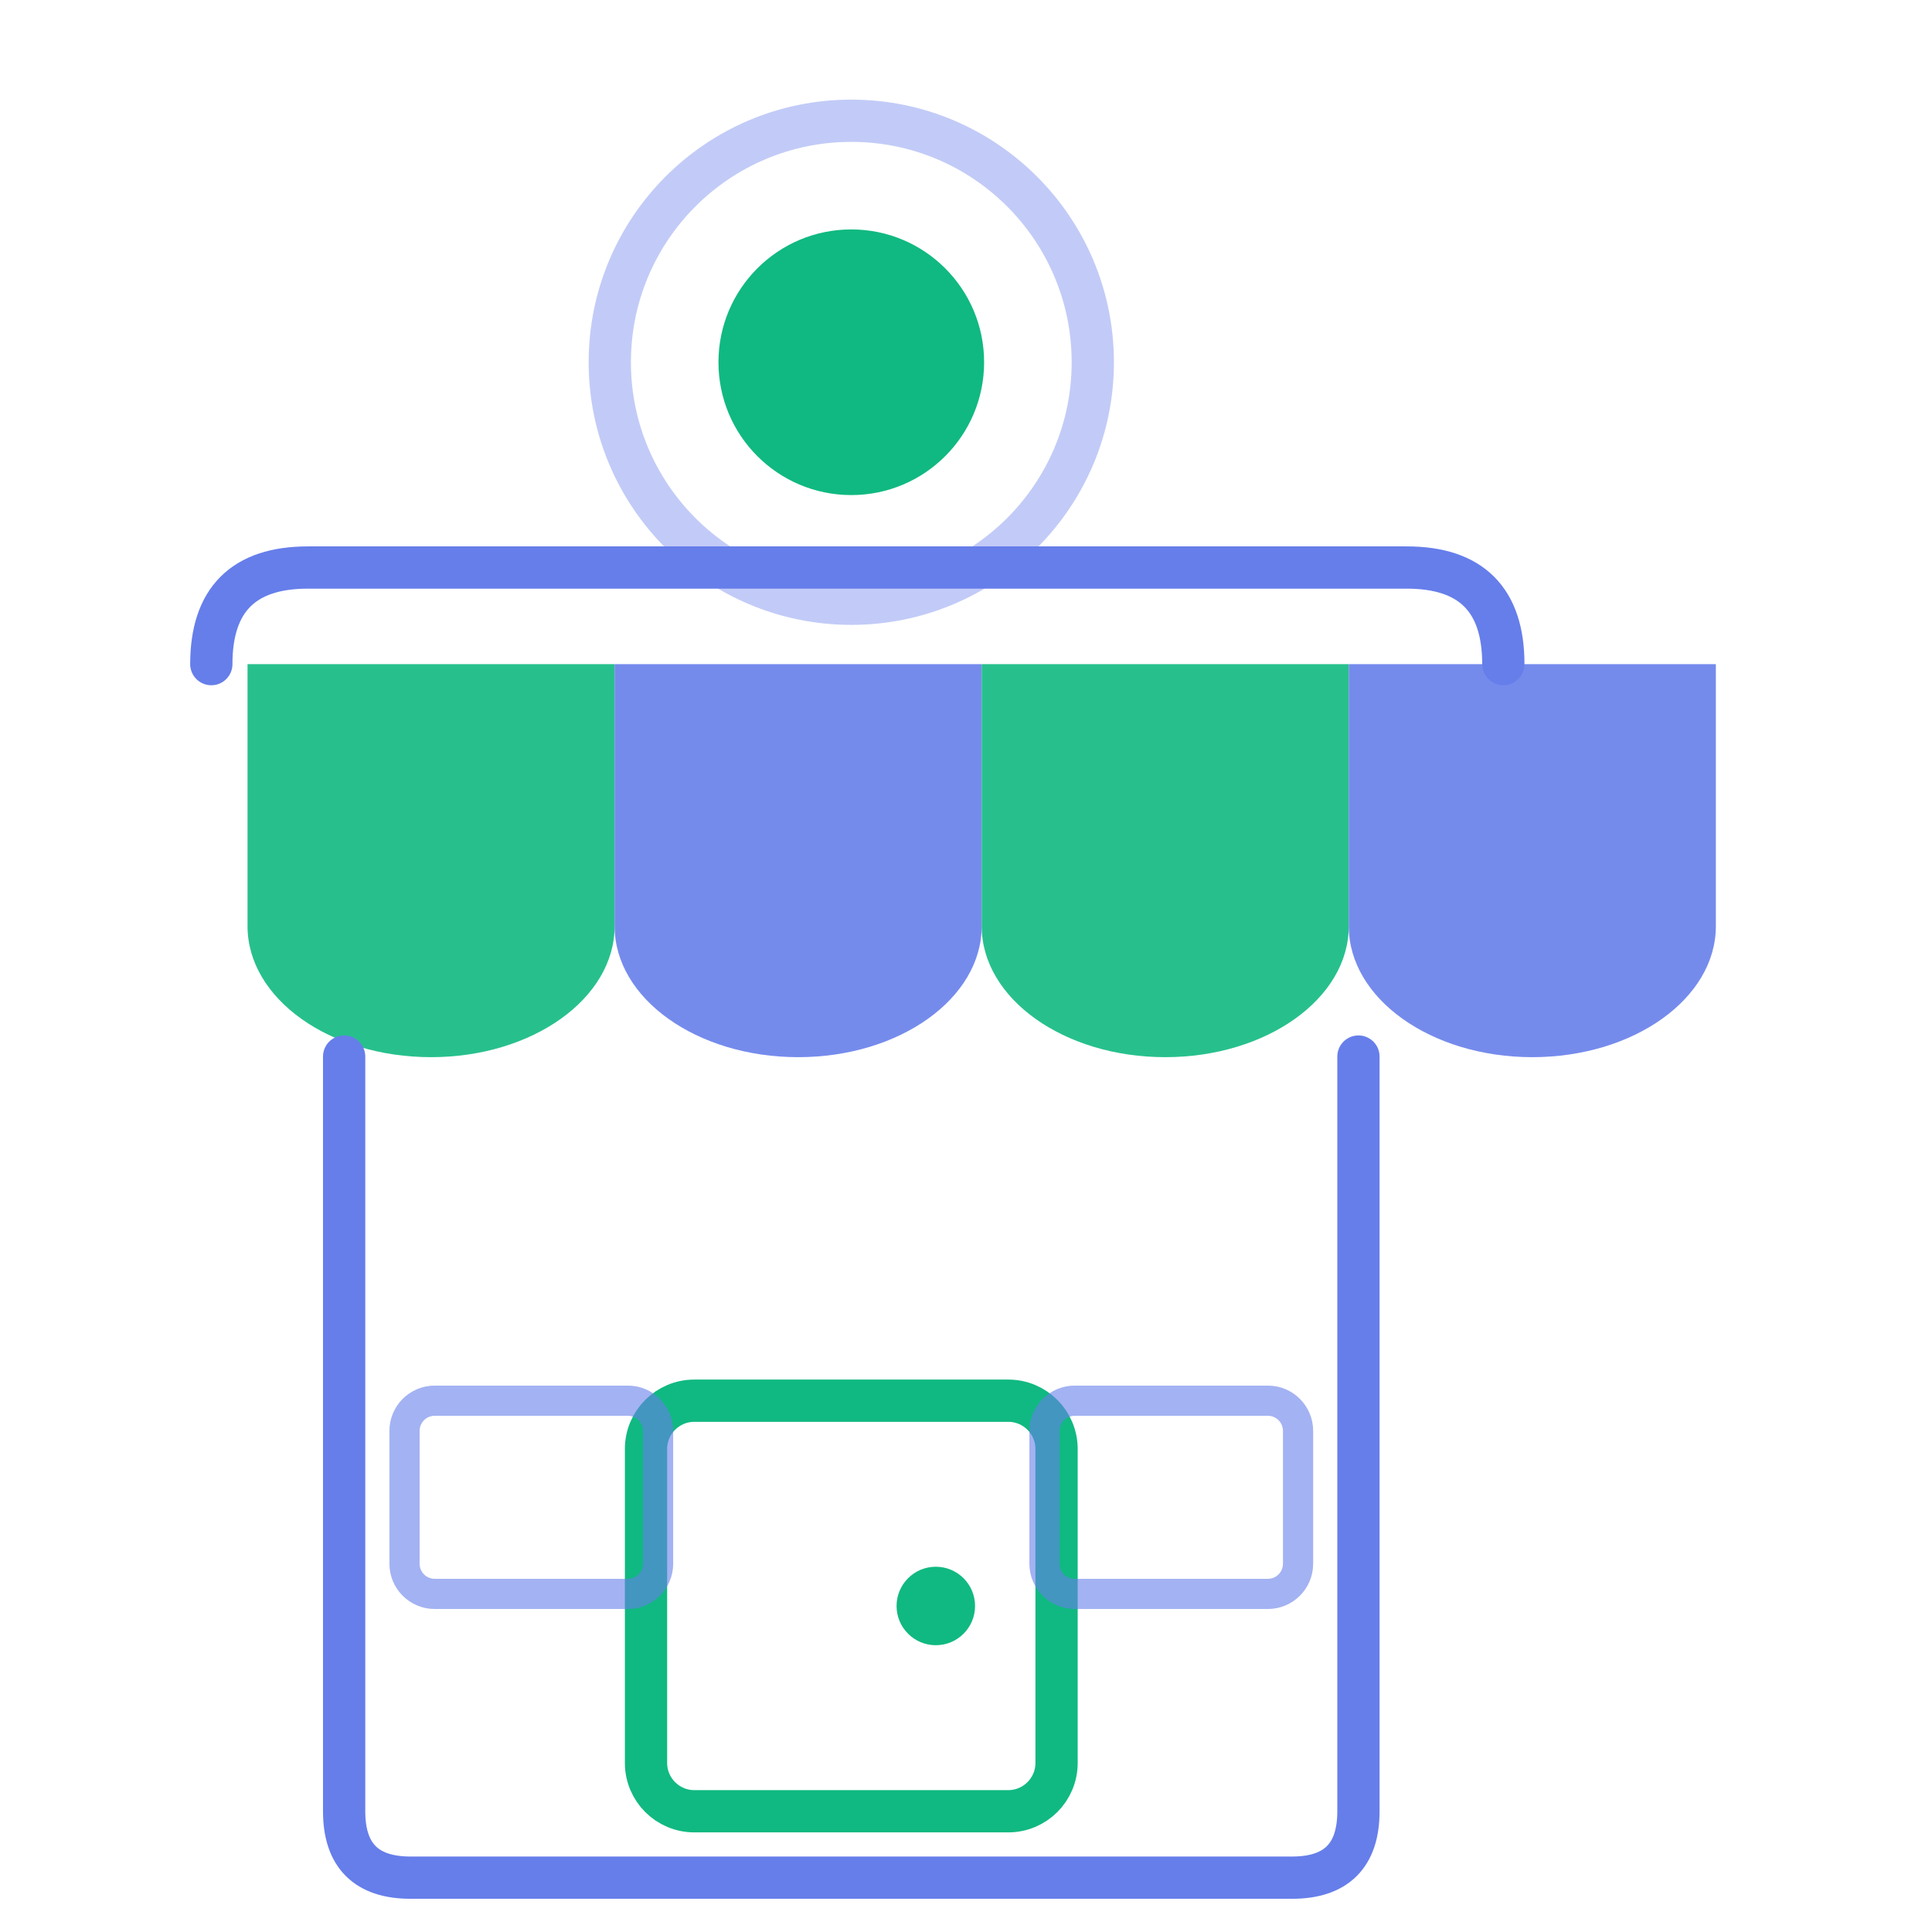
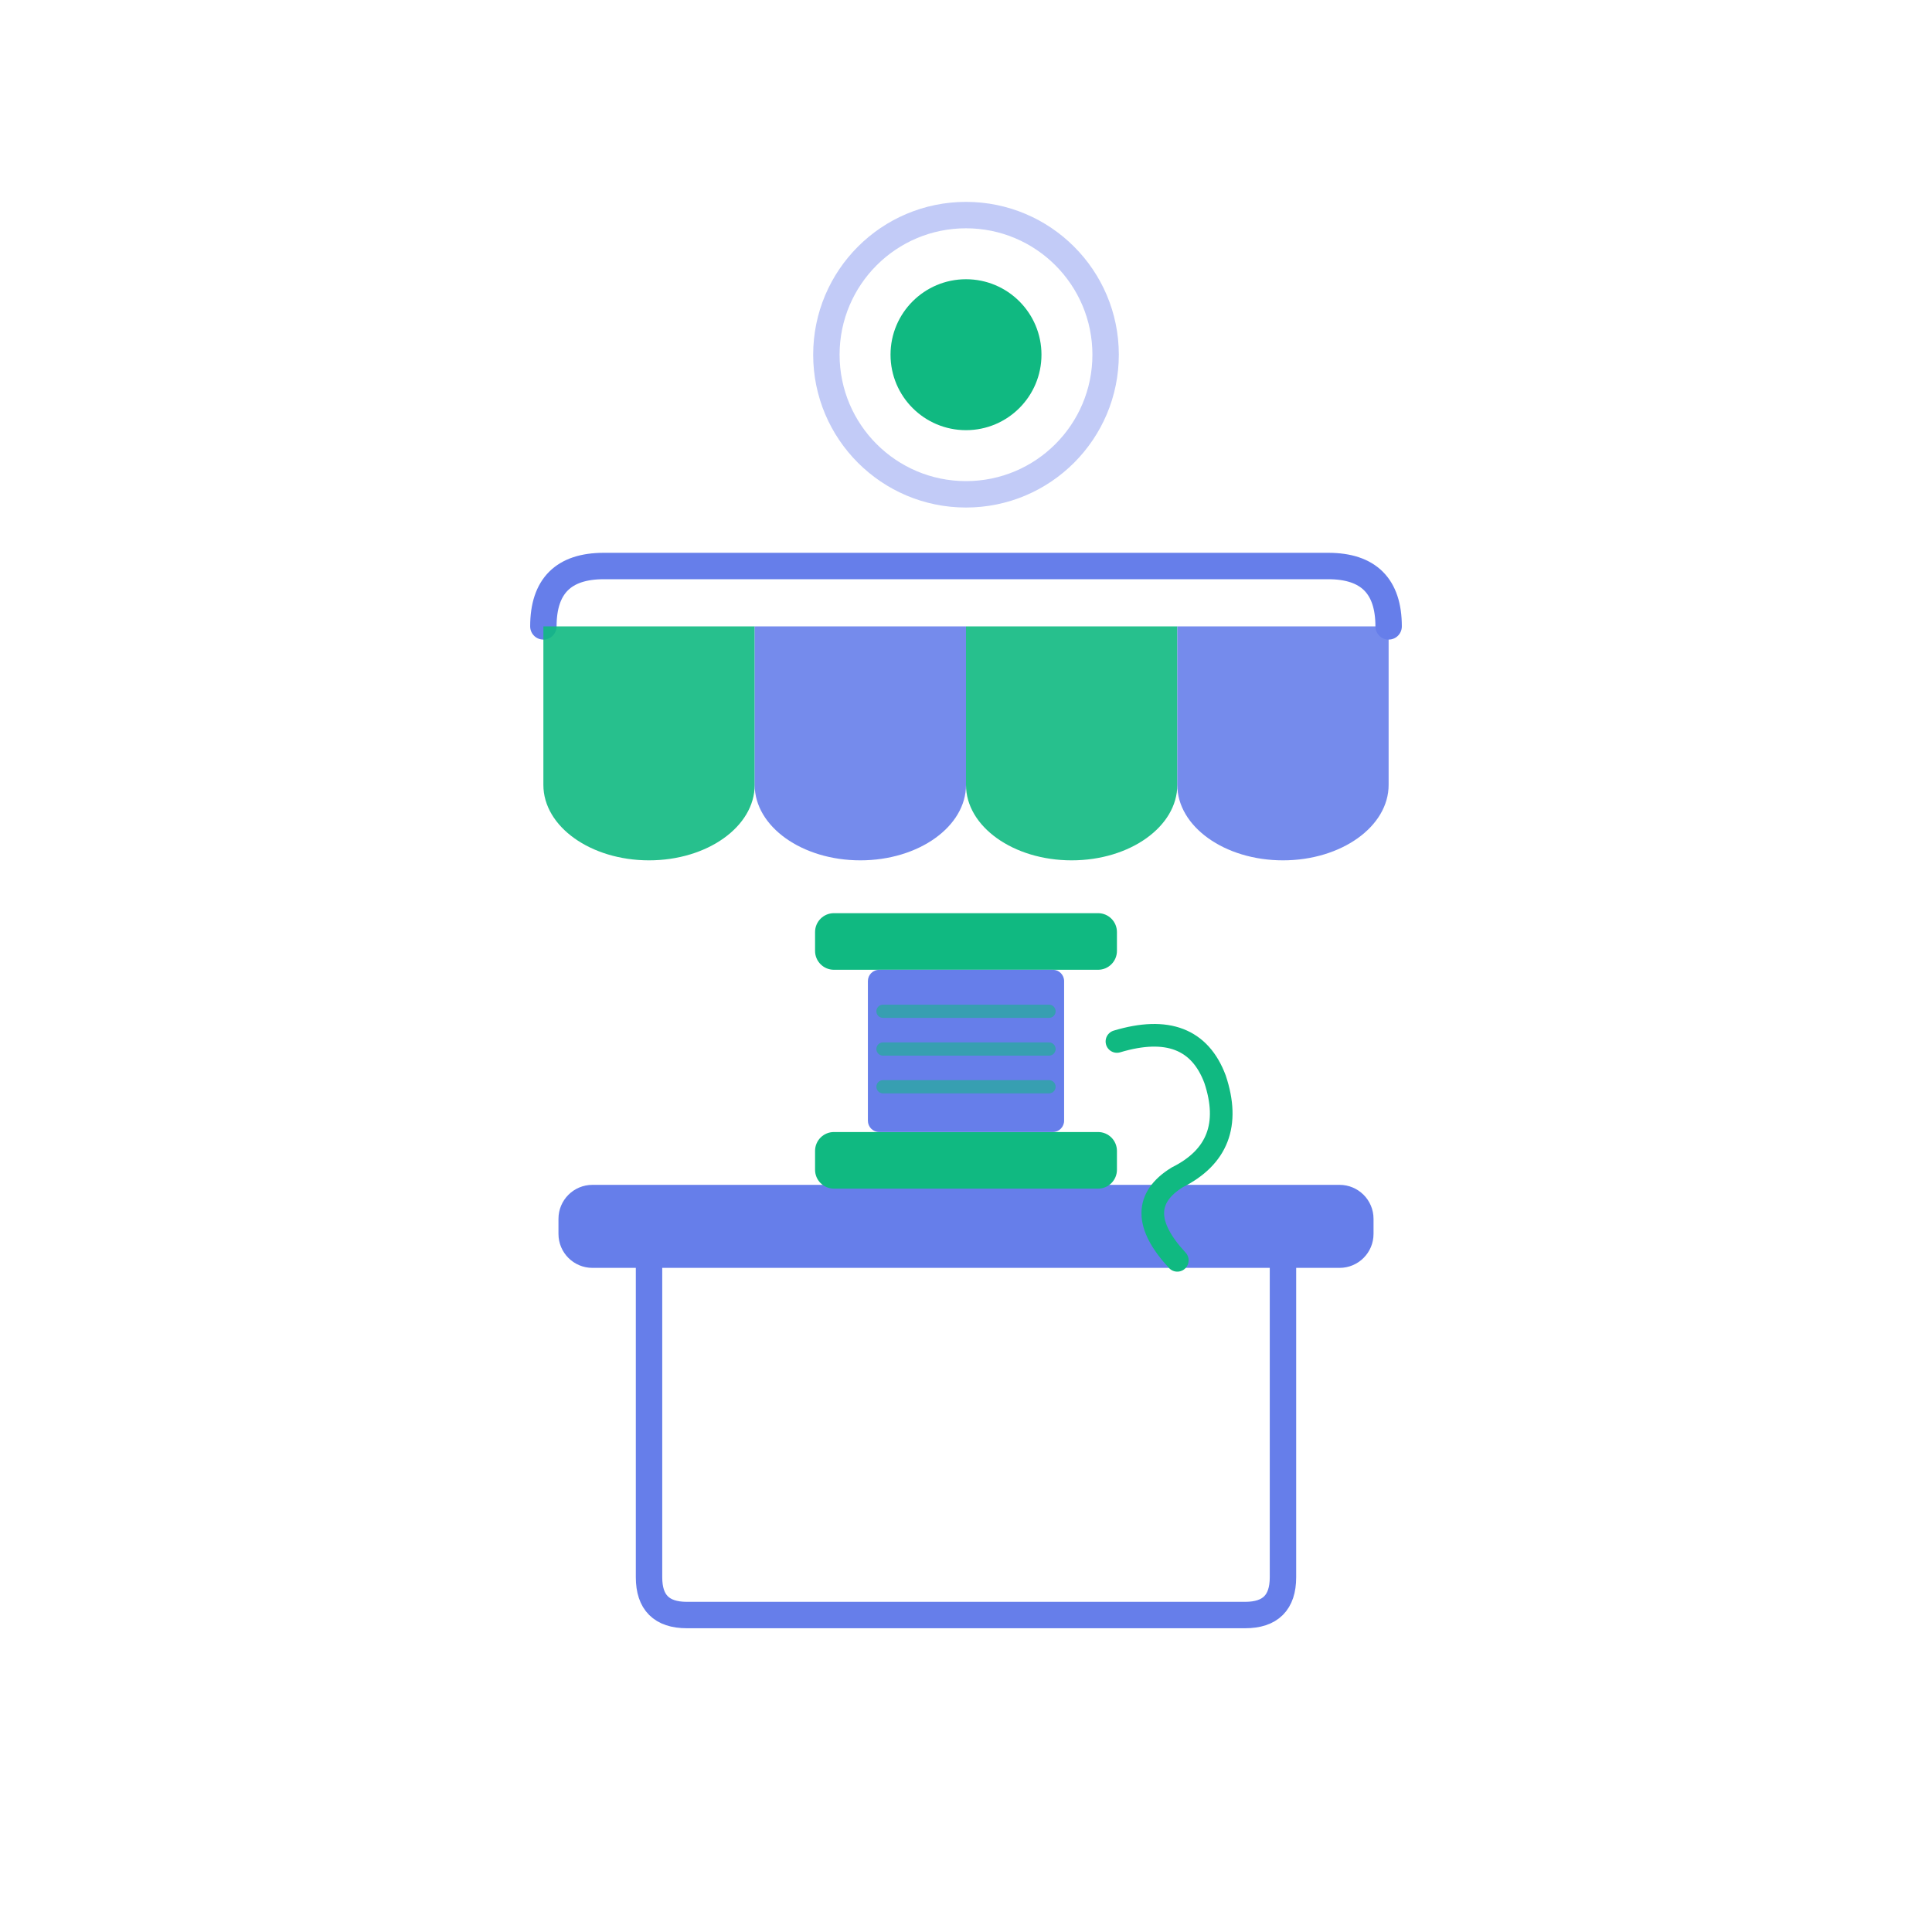
<svg xmlns="http://www.w3.org/2000/svg" width="512" height="512" viewBox="0 0 512 512" role="img">
  <rect width="512" height="512" fill="#ffffff" />
-   <g transform="translate(256,256) scale(1.6) translate(-275,-250)">
-     <circle cx="256" cy="150" r="22" fill="#10B981" />
-     <circle cx="256" cy="150" r="40" fill="none" stroke="#667EEA" stroke-width="7" opacity="0.4" />
-     <path d="M156 200 h60.8 v43.4 a30.4 21.7 0 0 1 -60.8 0 z" fill="#10B981" opacity="0.9" />
-     <path d="M216.8 200 h60.8 v43.4 a30.4 21.7 0 0 1 -60.8 0 z" fill="#667EEA" opacity="0.9" />
-     <path d="M277.6 200 h60.8 v43.4 a30.4 21.7 0 0 1 -60.8 0 z" fill="#10B981" opacity="0.9" />
-     <path d="M338.4 200 h60.8 v43.4 a30.4 21.7 0 0 1 -60.8 0 z" fill="#667EEA" opacity="0.9" />
-     <path d="M150 200 q0 -16 16 -16 h182 q16 0 16 16" fill="none" stroke="#667EEA" stroke-width="7" stroke-linecap="round" />
-     <path d="M172 265 v125 q0 11 11 11 h146 q11 0 11 -11 v-125" fill="none" stroke="#667EEA" stroke-width="7" stroke-linecap="round" />
-     <rect x="222" y="322" width="68" height="68" rx="8" fill="none" stroke="#10B981" stroke-width="7" />
-     <circle cx="270" cy="356" r="6.5" fill="#10B981" />
-     <rect x="182" y="322" width="42" height="32" rx="5" fill="none" stroke="#667EEA" stroke-width="5" opacity="0.6" />
-     <rect x="288" y="322" width="42" height="32" rx="5" fill="none" stroke="#667EEA" stroke-width="5" opacity="0.6" />
+   <g transform="translate(0,14)">
+     <circle cx="256" cy="80" r="20" fill="#10B981" />
+     <circle cx="256" cy="80" r="37" fill="none" stroke="#667EEA" stroke-width="7" opacity="0.4" />
+     <path d="M144 152 q0 -16 16 -16 h192 q16 0 16 16" fill="none" stroke="#667EEA" stroke-width="7" stroke-linecap="round" />
+     <path d="M144 152 h56 v42 a28 20 0 0 1 -56 0 z" fill="#10B981" opacity="0.9" />
+     <path d="M200 152 h56 v42 a28 20 0 0 1 -56 0 z" fill="#667EEA" opacity="0.9" />
+     <path d="M256 152 h56 v42 a28 20 0 0 1 -56 0 z" fill="#10B981" opacity="0.9" />
+     <path d="M312 152 h56 v42 a28 20 0 0 1 -56 0 z" fill="#667EEA" opacity="0.9" />
+     <path d="M172 320 v84 q0 10 10 10 h148 q10 0 10 -10 v-84" fill="none" stroke="#667EEA" stroke-width="7" stroke-linecap="round" />
+     <rect x="148" y="300" width="216" height="22" rx="9" fill="#667EEA" />
+     <rect x="216" y="228" width="80" height="15" rx="5" fill="#10B981" />
+     <rect x="216" y="286" width="80" height="15" rx="5" fill="#10B981" />
+     <rect x="230" y="243" width="52" height="43" rx="3" fill="#667EEA" />
+     <path d="M234 254 h44 M234 264 h44 M234 274 h44" fill="none" stroke="#10B981" stroke-width="3.5" stroke-linecap="round" opacity="0.55" />
+     <path d="M296 262 q20 -6 26 10 q6 18 -10 26 q-13 8 0 22" fill="none" stroke="#10B981" stroke-width="6" stroke-linecap="round" />
  </g>
</svg>
